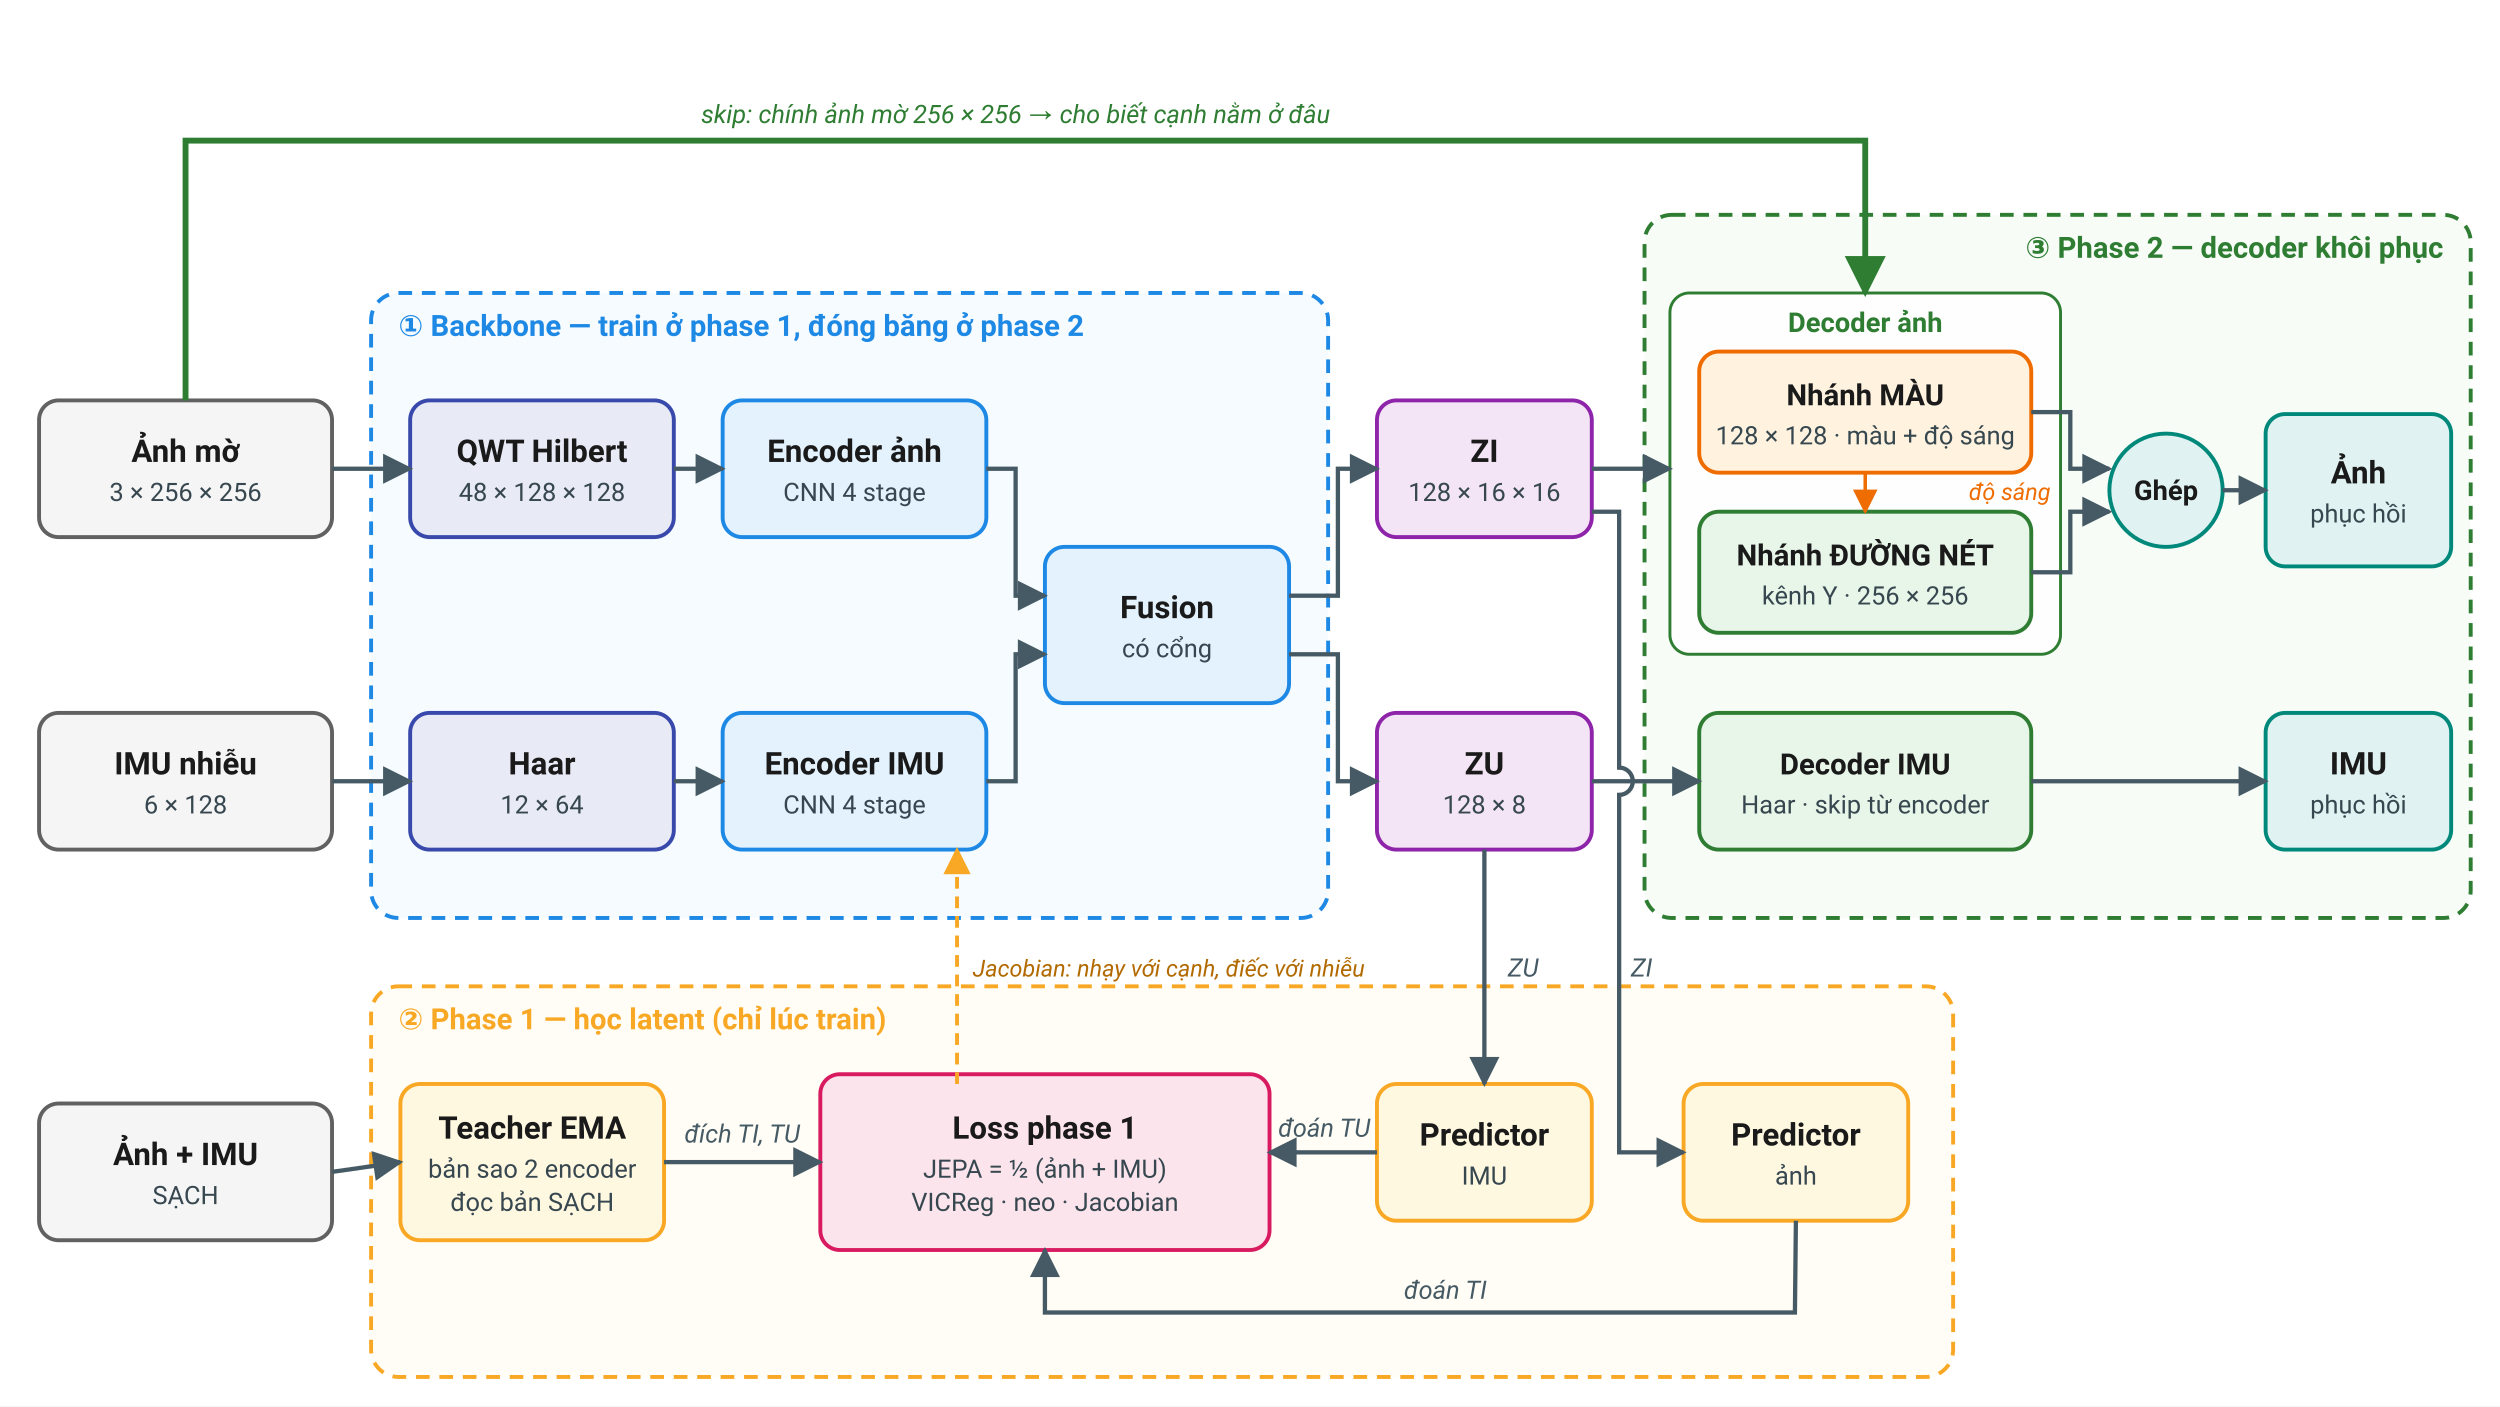
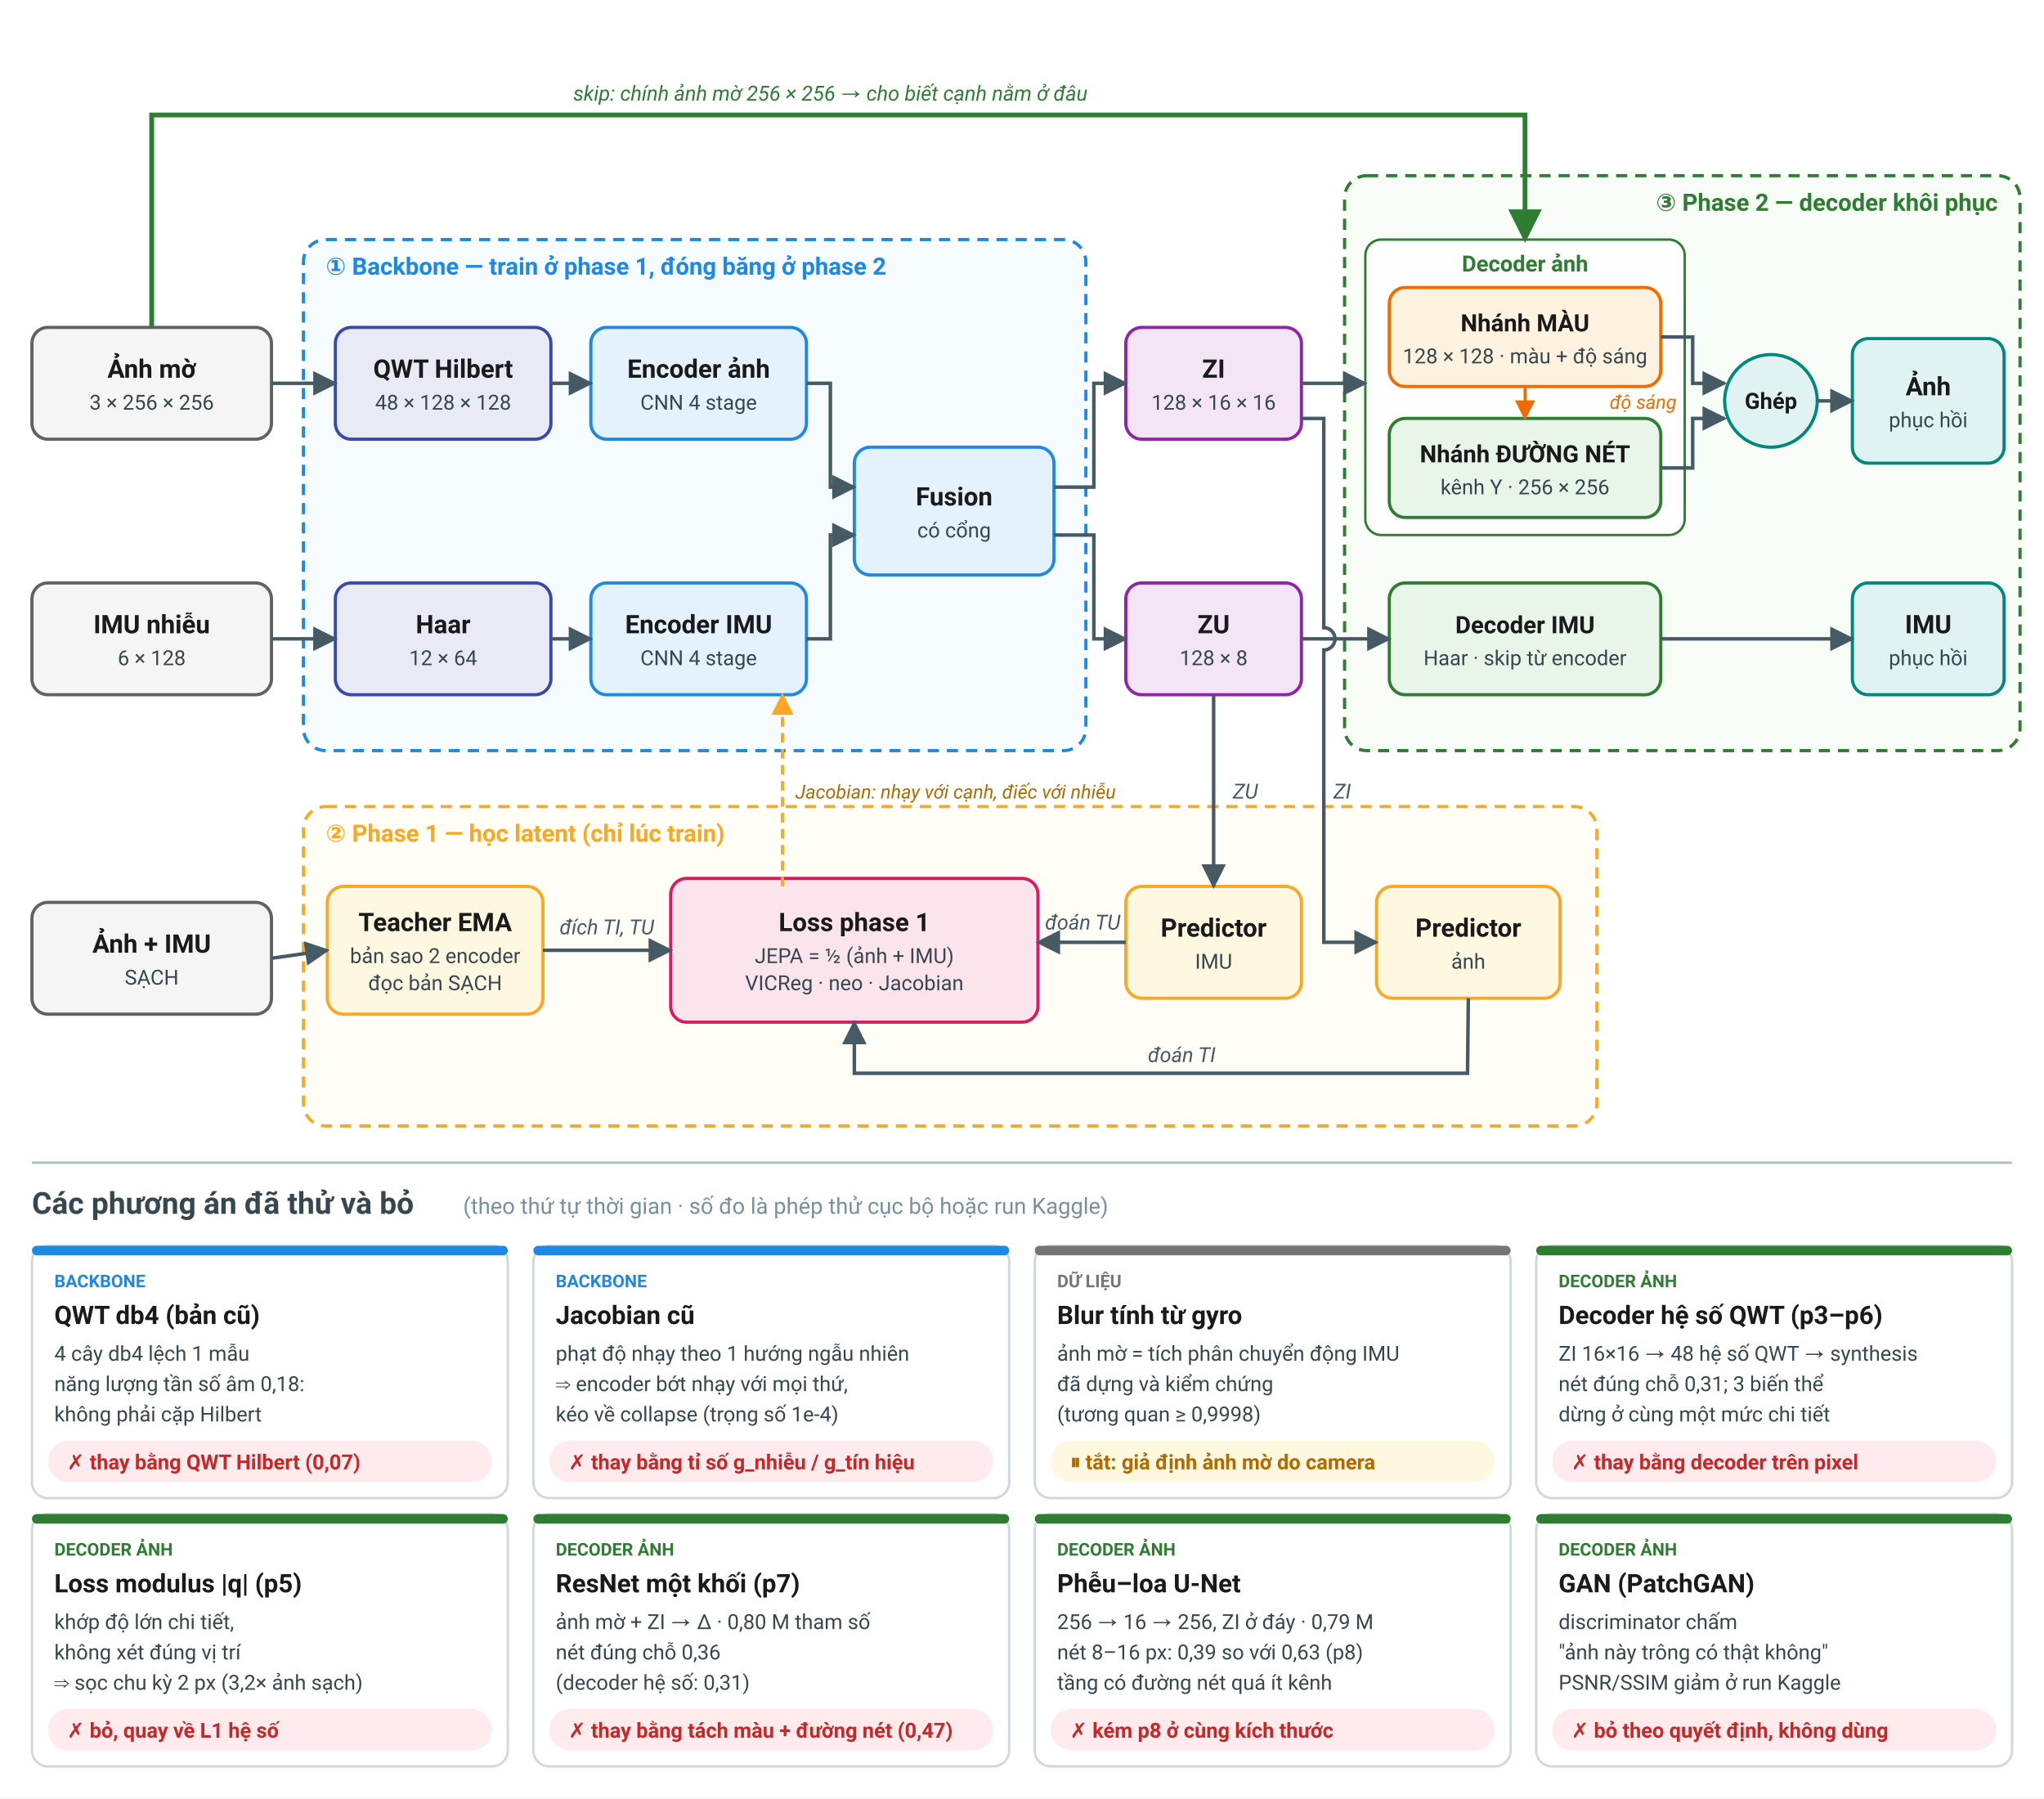
- <svg xmlns="http://www.w3.org/2000/svg" viewBox="0 0 1280 720" width="1280" height="720" font-family="Segoe UI, Roboto, 'Noto Sans', Helvetica, Arial, sans-serif">
+ <svg xmlns="http://www.w3.org/2000/svg" viewBox="0 0 1280 1126" width="1280" height="1126" font-family="Segoe UI, Roboto, 'Noto Sans', Helvetica, Arial, sans-serif">
  <defs>
    <marker id="ah" viewBox="0 0 10 10" refX="9" refY="5" markerWidth="7" markerHeight="7" orient="auto-start-reverse">
      <path d="M0,0 L10,5 L0,10 z" fill="#455A64" />
    </marker>
    <marker id="ah-2E7D32" viewBox="0 0 10 10" refX="9" refY="5" markerWidth="7" markerHeight="7" orient="auto-start-reverse">
      <path d="M0,0 L10,5 L0,10 z" fill="#2E7D32" />
    </marker>
    <marker id="ah-EF6C00" viewBox="0 0 10 10" refX="9" refY="5" markerWidth="7" markerHeight="7" orient="auto-start-reverse">
      <path d="M0,0 L10,5 L0,10 z" fill="#EF6C00" />
    </marker>
    <marker id="ah-F9A825" viewBox="0 0 10 10" refX="9" refY="5" markerWidth="7" markerHeight="7" orient="auto-start-reverse">
      <path d="M0,0 L10,5 L0,10 z" fill="#F9A825" />
    </marker>
  </defs>
-   <rect width="1280" height="720" fill="#FFFFFF" />
+   <rect width="1280" height="1126" fill="#FFFFFF" />
  <rect x="190" y="150" width="490" height="320" rx="14" fill="#E3F2FD" fill-opacity="0.35" stroke="#1E88E5" stroke-width="2" stroke-dasharray="7 5" />
  <text x="204" y="172" font-size="15" font-weight="bold" fill="#1E88E5" text-anchor="start">① Backbone — train ở phase 1, đóng băng ở phase 2</text>
  <rect x="842" y="110" width="423" height="360" rx="14" fill="#E8F5E9" fill-opacity="0.35" stroke="#2E7D32" stroke-width="2" stroke-dasharray="7 5" />
  <text x="1251" y="132" font-size="15" font-weight="bold" fill="#2E7D32" text-anchor="end">③ Phase 2 — decoder khôi phục</text>
  <rect x="190" y="505" width="810" height="200" rx="14" fill="#FFF8E1" fill-opacity="0.35" stroke="#F9A825" stroke-width="2" stroke-dasharray="7 5" />
  <text x="204" y="527" font-size="15" font-weight="bold" fill="#F9A825" text-anchor="start">② Phase 1 — học latent (chỉ lúc train)</text>
  <rect x="20" y="205" width="150" height="70" rx="10" fill="#F5F5F5" stroke="#616161" stroke-width="2" />
  <text x="95.0" y="236.5" font-size="16" font-weight="bold" fill="#1A1A1A" text-anchor="middle">Ảnh mờ</text>
  <text x="95.0" y="256.5" font-size="13" font-weight="normal" fill="#37474F" text-anchor="middle">3 × 256 × 256</text>
  <rect x="20" y="365" width="150" height="70" rx="10" fill="#F5F5F5" stroke="#616161" stroke-width="2" />
  <text x="95.0" y="396.5" font-size="16" font-weight="bold" fill="#1A1A1A" text-anchor="middle">IMU nhiễu</text>
  <text x="95.0" y="416.5" font-size="13" font-weight="normal" fill="#37474F" text-anchor="middle">6 × 128</text>
  <rect x="210" y="205" width="135" height="70" rx="10" fill="#E8EAF6" stroke="#3949AB" stroke-width="2" />
  <text x="277.5" y="236.5" font-size="16" font-weight="bold" fill="#1A1A1A" text-anchor="middle">QWT Hilbert</text>
  <text x="277.5" y="256.5" font-size="13" font-weight="normal" fill="#37474F" text-anchor="middle">48 × 128 × 128</text>
  <rect x="210" y="365" width="135" height="70" rx="10" fill="#E8EAF6" stroke="#3949AB" stroke-width="2" />
  <text x="277.5" y="396.5" font-size="16" font-weight="bold" fill="#1A1A1A" text-anchor="middle">Haar</text>
  <text x="277.5" y="416.5" font-size="13" font-weight="normal" fill="#37474F" text-anchor="middle">12 × 64</text>
  <rect x="370" y="205" width="135" height="70" rx="10" fill="#E3F2FD" stroke="#1E88E5" stroke-width="2" />
  <text x="437.5" y="236.5" font-size="16" font-weight="bold" fill="#1A1A1A" text-anchor="middle">Encoder ảnh</text>
  <text x="437.5" y="256.5" font-size="13" font-weight="normal" fill="#37474F" text-anchor="middle">CNN 4 stage</text>
  <rect x="370" y="365" width="135" height="70" rx="10" fill="#E3F2FD" stroke="#1E88E5" stroke-width="2" />
  <text x="437.5" y="396.5" font-size="16" font-weight="bold" fill="#1A1A1A" text-anchor="middle">Encoder IMU</text>
  <text x="437.5" y="416.5" font-size="13" font-weight="normal" fill="#37474F" text-anchor="middle">CNN 4 stage</text>
  <rect x="535" y="280" width="125" height="80" rx="10" fill="#E3F2FD" stroke="#1E88E5" stroke-width="2" />
  <text x="597.5" y="316.5" font-size="16" font-weight="bold" fill="#1A1A1A" text-anchor="middle">Fusion</text>
  <text x="597.5" y="336.5" font-size="13" font-weight="normal" fill="#37474F" text-anchor="middle">có cổng</text>
  <rect x="705" y="205" width="110" height="70" rx="10" fill="#F3E5F5" stroke="#8E24AA" stroke-width="2" />
  <text x="760.0" y="236.5" font-size="16" font-weight="bold" fill="#1A1A1A" text-anchor="middle">ZI</text>
  <text x="760.0" y="256.5" font-size="13" font-weight="normal" fill="#37474F" text-anchor="middle">128 × 16 × 16</text>
  <rect x="705" y="365" width="110" height="70" rx="10" fill="#F3E5F5" stroke="#8E24AA" stroke-width="2" />
  <text x="760.0" y="396.5" font-size="16" font-weight="bold" fill="#1A1A1A" text-anchor="middle">ZU</text>
  <text x="760.0" y="416.5" font-size="13" font-weight="normal" fill="#37474F" text-anchor="middle">128 × 8</text>
  <rect x="855" y="150" width="200" height="185" rx="10" fill="#FFFFFF" fill-opacity="0.7" stroke="#2E7D32" stroke-width="1.5" />
  <text x="955" y="170" font-size="14" font-weight="bold" fill="#2E7D32" text-anchor="middle">Decoder ảnh</text>
  <rect x="870" y="180" width="170" height="62" rx="10" fill="#FFF3E0" stroke="#EF6C00" stroke-width="2" />
  <text x="955.0" y="207.5" font-size="15" font-weight="bold" fill="#1A1A1A" text-anchor="middle">Nhánh MÀU</text>
  <text x="955.0" y="227.5" font-size="13" font-weight="normal" fill="#37474F" text-anchor="middle">128 × 128 · màu + độ sáng</text>
  <rect x="870" y="262" width="170" height="62" rx="10" fill="#E8F5E9" stroke="#2E7D32" stroke-width="2" />
  <text x="955.0" y="289.5" font-size="15" font-weight="bold" fill="#1A1A1A" text-anchor="middle">Nhánh ĐƯỜNG NÉT</text>
  <text x="955.0" y="309.5" font-size="13" font-weight="normal" fill="#37474F" text-anchor="middle">kênh Y · 256 × 256</text>
  <rect x="1080" y="222" width="58" height="58" rx="29" fill="#E0F2F1" stroke="#00897B" stroke-width="2" />
  <text x="1109.0" y="256.0" font-size="14" font-weight="bold" fill="#1A1A1A" text-anchor="middle">Ghép</text>
  <rect x="1160" y="212" width="95" height="78" rx="10" fill="#E0F2F1" stroke="#00897B" stroke-width="2" />
  <text x="1207.5" y="247.5" font-size="16" font-weight="bold" fill="#1A1A1A" text-anchor="middle">Ảnh</text>
  <text x="1207.5" y="267.5" font-size="13" font-weight="normal" fill="#37474F" text-anchor="middle">phục hồi</text>
  <rect x="870" y="365" width="170" height="70" rx="10" fill="#E8F5E9" stroke="#2E7D32" stroke-width="2" />
  <text x="955.0" y="396.5" font-size="15" font-weight="bold" fill="#1A1A1A" text-anchor="middle">Decoder IMU</text>
  <text x="955.0" y="416.5" font-size="13" font-weight="normal" fill="#37474F" text-anchor="middle">Haar · skip từ encoder</text>
  <rect x="1160" y="365" width="95" height="70" rx="10" fill="#E0F2F1" stroke="#00897B" stroke-width="2" />
  <text x="1207.5" y="396.5" font-size="16" font-weight="bold" fill="#1A1A1A" text-anchor="middle">IMU</text>
  <text x="1207.5" y="416.5" font-size="13" font-weight="normal" fill="#37474F" text-anchor="middle">phục hồi</text>
  <rect x="20" y="565" width="150" height="70" rx="10" fill="#F5F5F5" stroke="#616161" stroke-width="2" />
  <text x="95.0" y="596.5" font-size="16" font-weight="bold" fill="#1A1A1A" text-anchor="middle">Ảnh + IMU</text>
  <text x="95.0" y="616.5" font-size="13" font-weight="normal" fill="#37474F" text-anchor="middle">SẠCH</text>
  <rect x="205" y="555" width="135" height="80" rx="10" fill="#FFF8E1" stroke="#F9A825" stroke-width="2" />
  <text x="272.5" y="583.0" font-size="16" font-weight="bold" fill="#1A1A1A" text-anchor="middle">Teacher EMA</text>
  <text x="272.5" y="603.0" font-size="13" font-weight="normal" fill="#37474F" text-anchor="middle">bản sao 2 encoder</text>
  <text x="272.5" y="620.0" font-size="13" font-weight="normal" fill="#37474F" text-anchor="middle">đọc bản SẠCH</text>
  <rect x="420" y="550" width="230" height="90" rx="10" fill="#FCE4EC" stroke="#D81B60" stroke-width="2" />
  <text x="535.0" y="583.0" font-size="16" font-weight="bold" fill="#1A1A1A" text-anchor="middle">Loss phase 1</text>
  <text x="535.0" y="603.0" font-size="13" font-weight="normal" fill="#37474F" text-anchor="middle">JEPA = ½ (ảnh + IMU)</text>
  <text x="535.0" y="620.0" font-size="13" font-weight="normal" fill="#37474F" text-anchor="middle">VICReg · neo · Jacobian</text>
  <rect x="705" y="555" width="110" height="70" rx="10" fill="#FFF8E1" stroke="#F9A825" stroke-width="2" />
  <text x="760.0" y="586.5" font-size="16" font-weight="bold" fill="#1A1A1A" text-anchor="middle">Predictor</text>
  <text x="760.0" y="606.5" font-size="13" font-weight="normal" fill="#37474F" text-anchor="middle">IMU</text>
  <rect x="862" y="555" width="115" height="70" rx="10" fill="#FFF8E1" stroke="#F9A825" stroke-width="2" />
  <text x="919.5" y="586.5" font-size="16" font-weight="bold" fill="#1A1A1A" text-anchor="middle">Predictor</text>
  <text x="919.5" y="606.5" font-size="13" font-weight="normal" fill="#37474F" text-anchor="middle">ảnh</text>
  <path d="M 170 240.0 L 210 240.0" fill="none" stroke="#455A64" stroke-width="2.2" marker-end="url(#ah)" />
  <path d="M 170 400.0 L 210 400.0" fill="none" stroke="#455A64" stroke-width="2.2" marker-end="url(#ah)" />
  <path d="M 345 240.0 L 370 240.0" fill="none" stroke="#455A64" stroke-width="2.2" marker-end="url(#ah)" />
  <path d="M 345 400.0 L 370 400.0" fill="none" stroke="#455A64" stroke-width="2.2" marker-end="url(#ah)" />
  <path d="M 505 240.0 L 520 240 L 520 305 L 535 305" fill="none" stroke="#455A64" stroke-width="2.2" marker-end="url(#ah)" />
  <path d="M 505 400.0 L 520 400 L 520 335 L 535 335" fill="none" stroke="#455A64" stroke-width="2.2" marker-end="url(#ah)" />
  <path d="M 660 305 L 685 305 L 685 240 L 705 240" fill="none" stroke="#455A64" stroke-width="2.2" marker-end="url(#ah)" />
  <path d="M 660 335 L 685 335 L 685 400 L 705 400" fill="none" stroke="#455A64" stroke-width="2.2" marker-end="url(#ah)" />
  <path d="M 815 240.0 L 855 240" fill="none" stroke="#455A64" stroke-width="2.2" marker-end="url(#ah)" />
  <path d="M 95 205 L 95 72 L 955 72 L 955 150" fill="none" stroke="#2E7D32" stroke-width="3" marker-end="url(#ah-2E7D32)" />
  <text x="520" y="63" font-size="13" font-weight="normal" fill="#2E7D32" text-anchor="middle" font-style="italic">skip: chính ảnh mờ 256 × 256 → cho biết cạnh nằm ở đâu</text>
  <path d="M 955 242 L 955 262" fill="none" stroke="#EF6C00" stroke-width="1.8" marker-end="url(#ah-EF6C00)" />
  <text x="1008" y="256" font-size="12" font-weight="normal" fill="#EF6C00" text-anchor="start" font-style="italic">độ sáng</text>
  <path d="M 1040 211.0 L 1060 211 L 1060 240 L 1080 240" fill="none" stroke="#455A64" stroke-width="2.2" marker-end="url(#ah)" />
  <path d="M 1040 293.0 L 1060 293 L 1060 262 L 1080 262" fill="none" stroke="#455A64" stroke-width="2.2" marker-end="url(#ah)" />
  <path d="M 1138 251.0 L 1160 251.0" fill="none" stroke="#455A64" stroke-width="2.2" marker-end="url(#ah)" />
  <path d="M 815 400.0 L 870 400.0" fill="none" stroke="#455A64" stroke-width="2.2" marker-end="url(#ah)" />
  <path d="M 1040 400.0 L 1160 400.0" fill="none" stroke="#455A64" stroke-width="2.2" marker-end="url(#ah)" />
  <path d="M 170 600.0 L 205 595.0" fill="none" stroke="#455A64" stroke-width="2.2" marker-end="url(#ah)" />
  <path d="M 340 595.0 L 420 595" fill="none" stroke="#455A64" stroke-width="2.2" marker-end="url(#ah)" />
  <text x="380" y="585" font-size="13" font-weight="normal" fill="#455A64" text-anchor="middle" font-style="italic">đích TI, TU</text>
  <path d="M 760.0 435 L 760.0 555" fill="none" stroke="#455A64" stroke-width="2.2" marker-end="url(#ah)" />
  <text x="772" y="500" font-size="13" font-weight="normal" fill="#455A64" text-anchor="start" font-style="italic">ZU</text>
  <path d="M 815 262 L 829 262 L 829 393 A 7 7 0 0 1 829 407 L 829 590 L 862 590" fill="none" stroke="#455A64" stroke-width="2.2" marker-end="url(#ah)" />
  <text x="835" y="500" font-size="13" font-weight="normal" fill="#455A64" text-anchor="start" font-style="italic">ZI</text>
  <path d="M 705 590.0 L 650 590" fill="none" stroke="#455A64" stroke-width="2.2" marker-end="url(#ah)" />
  <text x="678" y="582" font-size="13" font-weight="normal" fill="#455A64" text-anchor="middle" font-style="italic">đoán TU</text>
  <path d="M 919.5 625 L 919 672 L 535 672 L 535 640" fill="none" stroke="#455A64" stroke-width="2.2" marker-end="url(#ah)" />
  <text x="740" y="665" font-size="13" font-weight="normal" fill="#455A64" text-anchor="middle" font-style="italic">đoán TI</text>
  <path d="M 490 555 L 490 435" fill="none" stroke="#F9A825" stroke-width="2" stroke-dasharray="6 4" marker-end="url(#ah-F9A825)" />
  <text x="498" y="500" font-size="12" font-weight="normal" fill="#B26A00" text-anchor="start" font-style="italic">Jacobian: nhạy với cạnh, điếc với nhiễu</text>
+   <line x1="20" y1="728" x2="1260" y2="728" stroke="#B0BEC5" stroke-width="1.5" />
+   <text x="20" y="760" font-size="19" font-weight="bold" fill="#37474F" text-anchor="start">Các phương án đã thử và bỏ</text>
+   <text x="290" y="760" font-size="14" font-weight="normal" fill="#78909C" text-anchor="start">(theo thứ tự thời gian · số đo là phép thử cục bộ hoặc run Kaggle)</text>
+   <rect x="20" y="780" width="298" height="158" rx="10" fill="#FFFFFF" stroke="#CFD8DC" stroke-width="1.5" />
+   <rect x="20" y="780" width="298" height="6" rx="3" fill="#1E88E5" />
+   <text x="34" y="806" font-size="11" font-weight="bold" fill="#1E88E5" text-anchor="start">BACKBONE</text>
+   <text x="34" y="829" font-size="16" font-weight="bold" fill="#1A1A1A" text-anchor="start">QWT db4 (bản cũ)</text>
+   <text x="34" y="852" font-size="13" font-weight="normal" fill="#37474F" text-anchor="start">4 cây db4 lệch 1 mẫu</text>
+   <text x="34" y="871" font-size="13" font-weight="normal" fill="#37474F" text-anchor="start">năng lượng tần số âm 0,18:</text>
+   <text x="34" y="890" font-size="13" font-weight="normal" fill="#37474F" text-anchor="start">không phải cặp Hilbert</text>
+   <rect x="30" y="902" width="278" height="26" rx="13" fill="#FFEBEE" />
+   <text x="42" y="920" font-size="13" font-weight="bold" fill="#C62828" text-anchor="start">✗  thay bằng QWT Hilbert (0,07)</text>
+   <rect x="334" y="780" width="298" height="158" rx="10" fill="#FFFFFF" stroke="#CFD8DC" stroke-width="1.5" />
+   <rect x="334" y="780" width="298" height="6" rx="3" fill="#1E88E5" />
+   <text x="348" y="806" font-size="11" font-weight="bold" fill="#1E88E5" text-anchor="start">BACKBONE</text>
+   <text x="348" y="829" font-size="16" font-weight="bold" fill="#1A1A1A" text-anchor="start">Jacobian cũ</text>
+   <text x="348" y="852" font-size="13" font-weight="normal" fill="#37474F" text-anchor="start">phạt độ nhạy theo 1 hướng ngẫu nhiên</text>
+   <text x="348" y="871" font-size="13" font-weight="normal" fill="#37474F" text-anchor="start">⇒ encoder bớt nhạy với mọi thứ,</text>
+   <text x="348" y="890" font-size="13" font-weight="normal" fill="#37474F" text-anchor="start">kéo về collapse (trọng số 1e-4)</text>
+   <rect x="344" y="902" width="278" height="26" rx="13" fill="#FFEBEE" />
+   <text x="356" y="920" font-size="13" font-weight="bold" fill="#C62828" text-anchor="start">✗  thay bằng tỉ số g_nhiễu / g_tín hiệu</text>
+   <rect x="648" y="780" width="298" height="158" rx="10" fill="#FFFFFF" stroke="#CFD8DC" stroke-width="1.5" />
+   <rect x="648" y="780" width="298" height="6" rx="3" fill="#757575" />
+   <text x="662" y="806" font-size="11" font-weight="bold" fill="#757575" text-anchor="start">DỮ LIỆU</text>
+   <text x="662" y="829" font-size="16" font-weight="bold" fill="#1A1A1A" text-anchor="start">Blur tính từ gyro</text>
+   <text x="662" y="852" font-size="13" font-weight="normal" fill="#37474F" text-anchor="start">ảnh mờ = tích phân chuyển động IMU</text>
+   <text x="662" y="871" font-size="13" font-weight="normal" fill="#37474F" text-anchor="start">đã dựng và kiểm chứng</text>
+   <text x="662" y="890" font-size="13" font-weight="normal" fill="#37474F" text-anchor="start">(tương quan ≥ 0,9998)</text>
+   <rect x="658" y="902" width="278" height="26" rx="13" fill="#FFF8E1" />
+   <text x="670" y="920" font-size="13" font-weight="bold" fill="#B26A00" text-anchor="start">⏸  tắt: giả định ảnh mờ do camera</text>
+   <rect x="962" y="780" width="298" height="158" rx="10" fill="#FFFFFF" stroke="#CFD8DC" stroke-width="1.5" />
+   <rect x="962" y="780" width="298" height="6" rx="3" fill="#2E7D32" />
+   <text x="976" y="806" font-size="11" font-weight="bold" fill="#2E7D32" text-anchor="start">DECODER ẢNH</text>
+   <text x="976" y="829" font-size="16" font-weight="bold" fill="#1A1A1A" text-anchor="start">Decoder hệ số QWT (p3–p6)</text>
+   <text x="976" y="852" font-size="13" font-weight="normal" fill="#37474F" text-anchor="start">ZI 16×16 → 48 hệ số QWT → synthesis</text>
+   <text x="976" y="871" font-size="13" font-weight="normal" fill="#37474F" text-anchor="start">nét đúng chỗ 0,31; 3 biến thể</text>
+   <text x="976" y="890" font-size="13" font-weight="normal" fill="#37474F" text-anchor="start">dừng ở cùng một mức chi tiết</text>
+   <rect x="972" y="902" width="278" height="26" rx="13" fill="#FFEBEE" />
+   <text x="984" y="920" font-size="13" font-weight="bold" fill="#C62828" text-anchor="start">✗  thay bằng decoder trên pixel</text>
+   <rect x="20" y="948" width="298" height="158" rx="10" fill="#FFFFFF" stroke="#CFD8DC" stroke-width="1.5" />
+   <rect x="20" y="948" width="298" height="6" rx="3" fill="#2E7D32" />
+   <text x="34" y="974" font-size="11" font-weight="bold" fill="#2E7D32" text-anchor="start">DECODER ẢNH</text>
+   <text x="34" y="997" font-size="16" font-weight="bold" fill="#1A1A1A" text-anchor="start">Loss modulus |q| (p5)</text>
+   <text x="34" y="1020" font-size="13" font-weight="normal" fill="#37474F" text-anchor="start">khớp độ lớn chi tiết,</text>
+   <text x="34" y="1039" font-size="13" font-weight="normal" fill="#37474F" text-anchor="start">không xét đúng vị trí</text>
+   <text x="34" y="1058" font-size="13" font-weight="normal" fill="#37474F" text-anchor="start">⇒ sọc chu kỳ 2 px (3,2× ảnh sạch)</text>
+   <rect x="30" y="1070" width="278" height="26" rx="13" fill="#FFEBEE" />
+   <text x="42" y="1088" font-size="13" font-weight="bold" fill="#C62828" text-anchor="start">✗  bỏ, quay về L1 hệ số</text>
+   <rect x="334" y="948" width="298" height="158" rx="10" fill="#FFFFFF" stroke="#CFD8DC" stroke-width="1.5" />
+   <rect x="334" y="948" width="298" height="6" rx="3" fill="#2E7D32" />
+   <text x="348" y="974" font-size="11" font-weight="bold" fill="#2E7D32" text-anchor="start">DECODER ẢNH</text>
+   <text x="348" y="997" font-size="16" font-weight="bold" fill="#1A1A1A" text-anchor="start">ResNet một khối (p7)</text>
+   <text x="348" y="1020" font-size="13" font-weight="normal" fill="#37474F" text-anchor="start">ảnh mờ + ZI → Δ · 0,80 M tham số</text>
+   <text x="348" y="1039" font-size="13" font-weight="normal" fill="#37474F" text-anchor="start">nét đúng chỗ 0,36</text>
+   <text x="348" y="1058" font-size="13" font-weight="normal" fill="#37474F" text-anchor="start">(decoder hệ số: 0,31)</text>
+   <rect x="344" y="1070" width="278" height="26" rx="13" fill="#FFEBEE" />
+   <text x="356" y="1088" font-size="13" font-weight="bold" fill="#C62828" text-anchor="start">✗  thay bằng tách màu + đường nét (0,47)</text>
+   <rect x="648" y="948" width="298" height="158" rx="10" fill="#FFFFFF" stroke="#CFD8DC" stroke-width="1.5" />
+   <rect x="648" y="948" width="298" height="6" rx="3" fill="#2E7D32" />
+   <text x="662" y="974" font-size="11" font-weight="bold" fill="#2E7D32" text-anchor="start">DECODER ẢNH</text>
+   <text x="662" y="997" font-size="16" font-weight="bold" fill="#1A1A1A" text-anchor="start">Phễu–loa U-Net</text>
+   <text x="662" y="1020" font-size="13" font-weight="normal" fill="#37474F" text-anchor="start">256 → 16 → 256, ZI ở đáy · 0,79 M</text>
+   <text x="662" y="1039" font-size="13" font-weight="normal" fill="#37474F" text-anchor="start">nét 8–16 px: 0,39 so với 0,63 (p8)</text>
+   <text x="662" y="1058" font-size="13" font-weight="normal" fill="#37474F" text-anchor="start">tầng có đường nét quá ít kênh</text>
+   <rect x="658" y="1070" width="278" height="26" rx="13" fill="#FFEBEE" />
+   <text x="670" y="1088" font-size="13" font-weight="bold" fill="#C62828" text-anchor="start">✗  kém p8 ở cùng kích thước</text>
+   <rect x="962" y="948" width="298" height="158" rx="10" fill="#FFFFFF" stroke="#CFD8DC" stroke-width="1.5" />
+   <rect x="962" y="948" width="298" height="6" rx="3" fill="#2E7D32" />
+   <text x="976" y="974" font-size="11" font-weight="bold" fill="#2E7D32" text-anchor="start">DECODER ẢNH</text>
+   <text x="976" y="997" font-size="16" font-weight="bold" fill="#1A1A1A" text-anchor="start">GAN (PatchGAN)</text>
+   <text x="976" y="1020" font-size="13" font-weight="normal" fill="#37474F" text-anchor="start">discriminator chấm</text>
+   <text x="976" y="1039" font-size="13" font-weight="normal" fill="#37474F" text-anchor="start">"ảnh này trông có thật không"</text>
+   <text x="976" y="1058" font-size="13" font-weight="normal" fill="#37474F" text-anchor="start">PSNR/SSIM giảm ở run Kaggle</text>
+   <rect x="972" y="1070" width="278" height="26" rx="13" fill="#FFEBEE" />
+   <text x="984" y="1088" font-size="13" font-weight="bold" fill="#C62828" text-anchor="start">✗  bỏ theo quyết định, không dùng</text>
</svg>
